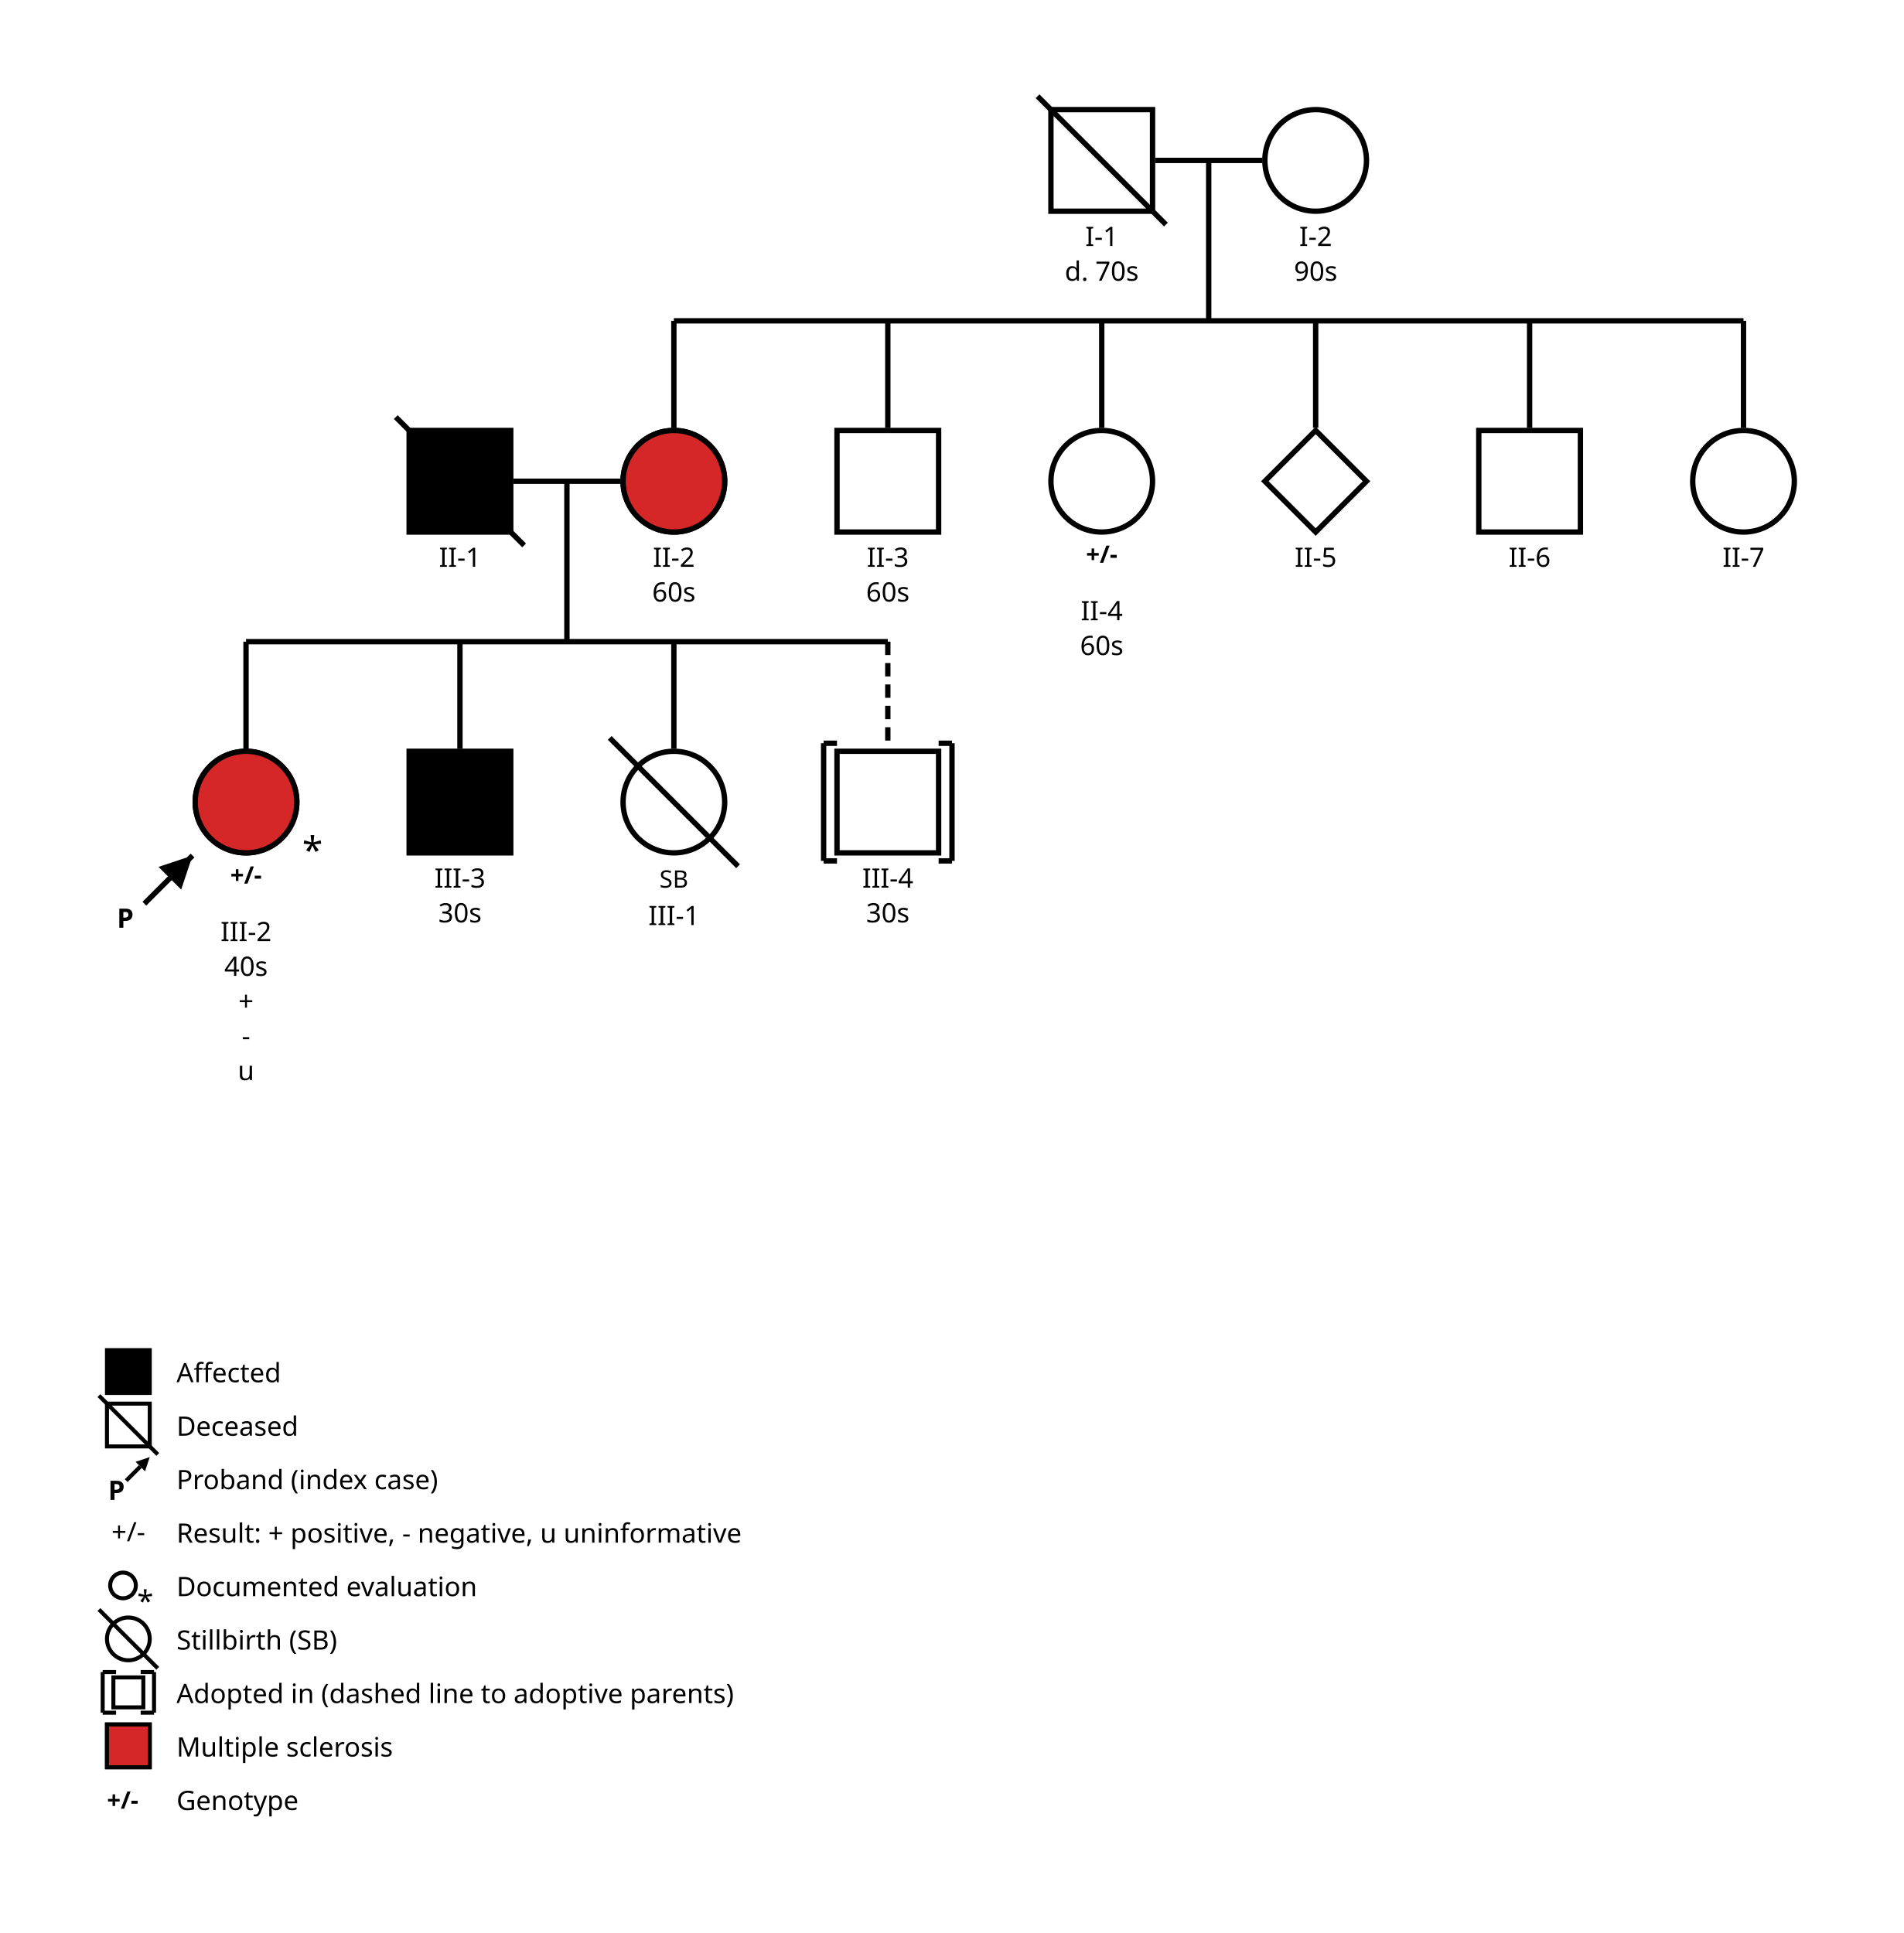
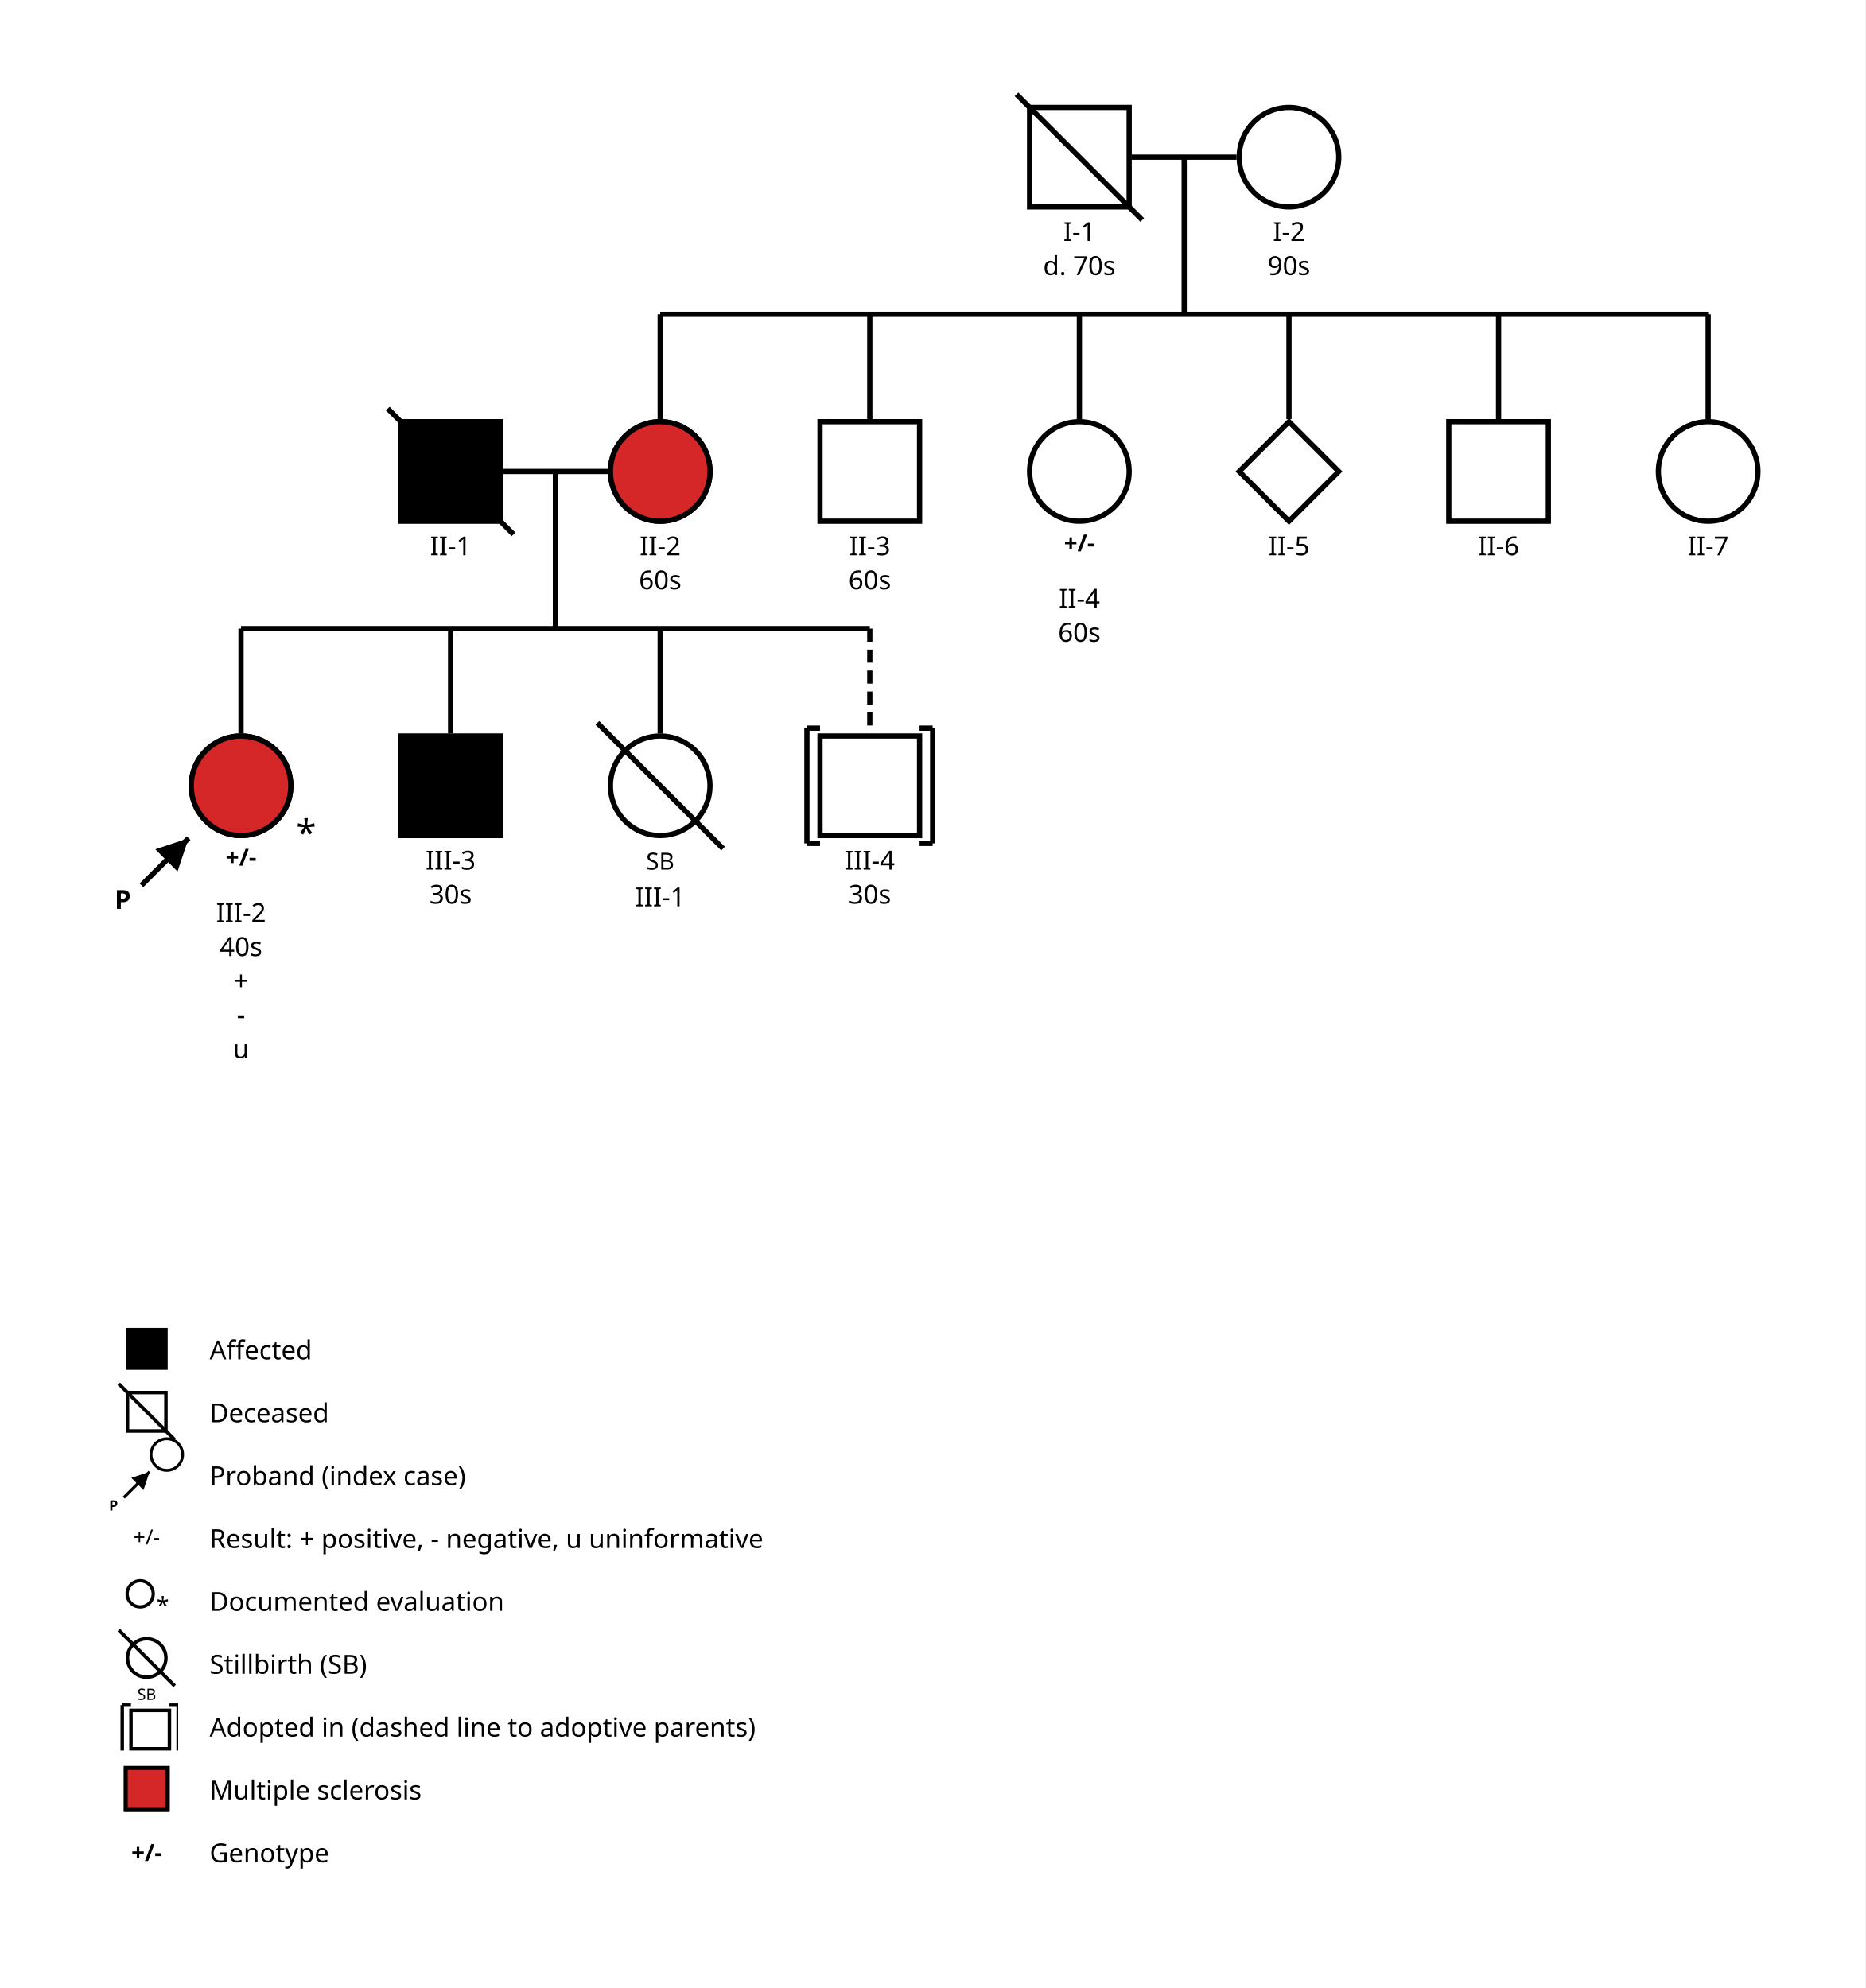
- <svg xmlns="http://www.w3.org/2000/svg" width="712" height="723" viewBox="0 0 712 723">
+ <svg xmlns="http://www.w3.org/2000/svg" width="712" height="759" viewBox="0 0 712 759">
  <defs>
    <marker id="proband-arrowhead" markerWidth="6" markerHeight="6" refX="6" refY="3" orient="auto">
      <path d="M 0 0 L 6 3 L 0 6 Z" fill="black" />
    </marker>
  </defs>
-   <rect width="712" height="723" fill="white" />
+   <rect width="712" height="759" fill="white" />
  <g transform="translate(92 60)">
    <g class="couple-lines">
      <path d="M 340 0 L 380 0" stroke="black" stroke-width="2" fill="none" />
      <path d="M 100 120 L 140 120" stroke="black" stroke-width="2" fill="none" />
    </g>
    <g class="sibship-lines">
      <path d="M 360 0 L 360 60 M 160 60 L 560 60 M 160 60 L 160 100 M 240 60 L 240 100 M 320 60 L 320 100 M 400 60 L 400 100 M 480 60 L 480 100 M 560 60 L 560 100" stroke="black" stroke-width="2" fill="none" />
      <path d="M 120 120 L 120 180 M 0 180 L 240 180 M 0 180 L 0 220 M 80 180 L 80 220 M 160 180 L 160 220" stroke="black" stroke-width="2" fill="none" />
      <path d="M 240 180 L 240 220" stroke="black" stroke-width="2" fill="none" stroke-dasharray="5 3" />
    </g>
    <g class="assisted-lines">
</g>
    <g class="duplicate-arcs">
</g>
    <g class="symbols">
      <g transform="translate(320 0)">
        <g transform="translate(-20 -20)">
          <g>
            <g>
              <rect x="1" y="1" width="38" height="38" stroke="black" stroke-width="2" fill="white" />
            </g>
          </g>
          <line x1="-4" y1="-4" x2="44" y2="44" stroke="black" stroke-width="2" />
        </g>
      </g>
      <g transform="translate(400 0)">
        <g transform="translate(-20 -20)">
          <g>
            <g>
              <circle cx="20" cy="20" r="19" stroke="black" stroke-width="2" fill="white" />
            </g>
          </g>
        </g>
      </g>
      <g transform="translate(80 120)">
        <g transform="translate(-20 -20)">
          <g>
            <g>
              <rect x="1" y="1" width="38" height="38" stroke="black" stroke-width="2" fill="black" />
            </g>
          </g>
          <line x1="-4" y1="-4" x2="44" y2="44" stroke="black" stroke-width="2" />
        </g>
      </g>
      <g transform="translate(160 120)">
        <g transform="translate(-20 -20)">
          <g>
            <g>
              <clipPath id="symbol-clip-1-1">
                <circle cx="20" cy="20" r="19" />
              </clipPath>
              <circle cx="20" cy="20" r="19" stroke="black" stroke-width="2" fill="white" />
              <g clip-path="url(#symbol-clip-1-1)">
                <g>
                  <g data-tag-fill="solid">
                    <path d="M -20 20 A 40 40 0 1 1 60 20 A 40 40 0 1 1 -20 20 Z" fill="#d62728" />
                  </g>
                </g>
              </g>
              <circle cx="20" cy="20" r="19" stroke="black" stroke-width="2" fill="none" />
            </g>
          </g>
        </g>
      </g>
      <g transform="translate(240 120)">
        <g transform="translate(-20 -20)">
          <g>
            <g>
              <rect x="1" y="1" width="38" height="38" stroke="black" stroke-width="2" fill="white" />
            </g>
          </g>
        </g>
      </g>
      <g transform="translate(320 120)">
        <g transform="translate(-20 -20)">
          <g>
            <g>
              <circle cx="20" cy="20" r="19" stroke="black" stroke-width="2" fill="white" />
            </g>
          </g>
          <g>
            <text x="20" y="50.5" text-anchor="middle" font-family="sans-serif" font-size="9" font-weight="bold" fill="#000000">+/-</text>
          </g>
        </g>
      </g>
      <g transform="translate(400 120)">
        <g transform="translate(-20 -20)">
          <g>
            <g>
              <polygon points="20,1 39,20 20,39 1,20" stroke="black" stroke-width="2" fill="white" />
            </g>
          </g>
        </g>
      </g>
      <g transform="translate(480 120)">
        <g transform="translate(-20 -20)">
          <g>
            <g>
              <rect x="1" y="1" width="38" height="38" stroke="black" stroke-width="2" fill="white" />
            </g>
          </g>
        </g>
      </g>
      <g transform="translate(560 120)">
        <g transform="translate(-20 -20)">
          <g>
            <g>
              <circle cx="20" cy="20" r="19" stroke="black" stroke-width="2" fill="white" />
            </g>
          </g>
        </g>
      </g>
      <g transform="translate(0 240)">
        <g transform="translate(-20 -20)">
          <g>
            <g>
              <clipPath id="symbol-clip-2-0">
                <circle cx="20" cy="20" r="19" />
              </clipPath>
              <circle cx="20" cy="20" r="19" stroke="black" stroke-width="2" fill="white" />
              <g clip-path="url(#symbol-clip-2-0)">
                <g>
                  <g data-tag-fill="solid">
                    <path d="M -20 20 A 40 40 0 1 1 60 20 A 40 40 0 1 1 -20 20 Z" fill="#d62728" />
                  </g>
                </g>
              </g>
              <circle cx="20" cy="20" r="19" stroke="black" stroke-width="2" fill="none" />
            </g>
          </g>
          <g data-arrow="proband">
            <line x1="-18" y1="58" x2="0" y2="40" stroke="black" stroke-width="2" marker-end="url(#proband-arrowhead)" />
            <rect x="-30" y="58" width="8.5" height="10" fill="white" />
            <text data-proband-letter="true" x="-22" y="67" text-anchor="end" font-family="sans-serif" font-size="10" font-weight="bold" fill="black" style="user-select:none">P</text>
          </g>
          <text data-documented-evaluation="true" x="41" y="43" font-family="sans-serif" font-size="14" fill="black" style="user-select:none">*</text>
          <g>
            <text x="20" y="50.5" text-anchor="middle" font-family="sans-serif" font-size="9" font-weight="bold" fill="#000000">+/-</text>
          </g>
        </g>
      </g>
      <g transform="translate(80 240)">
        <g transform="translate(-20 -20)">
          <g>
            <g>
              <rect x="1" y="1" width="38" height="38" stroke="black" stroke-width="2" fill="black" />
            </g>
          </g>
        </g>
      </g>
      <g transform="translate(160 240)">
        <g transform="translate(-20 -20)">
          <g>
            <g>
              <circle cx="20" cy="20" r="19" stroke="black" stroke-width="2" fill="white" />
            </g>
            <g>
              <line x1="-4" y1="-4" x2="44" y2="44" stroke="black" stroke-width="2" />
            </g>
            <text x="20" y="52" text-anchor="middle" font-family="sans-serif" font-size="9" fill="black" style="pointer-events:none;user-select:none">SB</text>
          </g>
        </g>
      </g>
      <g transform="translate(240 240)">
        <g transform="translate(-20 -20)">
          <g>
            <g data-adopted="in">
              <line x1="-4" y1="-2" x2="-4" y2="42" stroke="black" stroke-width="2" />
              <line x1="-4" y1="-2" x2="1" y2="-2" stroke="black" stroke-width="2" />
              <line x1="-4" y1="42" x2="1" y2="42" stroke="black" stroke-width="2" />
              <line x1="44" y1="-2" x2="44" y2="42" stroke="black" stroke-width="2" />
              <line x1="44" y1="-2" x2="39" y2="-2" stroke="black" stroke-width="2" />
              <line x1="44" y1="42" x2="39" y2="42" stroke="black" stroke-width="2" />
            </g>
            <g>
              <rect x="1" y="1" width="38" height="38" stroke="black" stroke-width="2" fill="white" />
            </g>
          </g>
        </g>
      </g>
    </g>
    <g class="labels">
      <g transform="translate(300 -20)">
        <g transform="translate(20 20)" style="user-select:none">
          <g data-name-label="true" pointer-events="none">
            <text x="0" y="32" text-anchor="middle" font-family="sans-serif" font-size="10" fill="black">I-1</text>
          </g>
          <g data-detail-label="true" pointer-events="none">
            <text x="0" y="45" text-anchor="middle" font-family="sans-serif" font-size="10" fill="black">d. 70s</text>
          </g>
        </g>
      </g>
      <g transform="translate(380 -20)">
        <g transform="translate(20 20)" style="user-select:none">
          <g data-name-label="true" pointer-events="none">
            <text x="0" y="32" text-anchor="middle" font-family="sans-serif" font-size="10" fill="black">I-2</text>
          </g>
          <g data-detail-label="true" pointer-events="none">
            <text x="0" y="45" text-anchor="middle" font-family="sans-serif" font-size="10" fill="black">90s</text>
          </g>
        </g>
      </g>
      <g transform="translate(60 100)">
        <g transform="translate(20 20)" style="user-select:none">
          <g data-name-label="true" pointer-events="none">
            <text x="0" y="32" text-anchor="middle" font-family="sans-serif" font-size="10" fill="black">II-1</text>
          </g>
        </g>
      </g>
      <g transform="translate(140 100)">
        <g transform="translate(20 20)" style="user-select:none">
          <g data-name-label="true" pointer-events="none">
            <text x="0" y="32" text-anchor="middle" font-family="sans-serif" font-size="10" fill="black">II-2</text>
          </g>
          <g data-detail-label="true" pointer-events="none">
            <text x="0" y="45" text-anchor="middle" font-family="sans-serif" font-size="10" fill="black">60s</text>
          </g>
        </g>
      </g>
      <g transform="translate(220 100)">
        <g transform="translate(20 20)" style="user-select:none">
          <g data-name-label="true" pointer-events="none">
            <text x="0" y="32" text-anchor="middle" font-family="sans-serif" font-size="10" fill="black">II-3</text>
          </g>
          <g data-detail-label="true" pointer-events="none">
            <text x="0" y="45" text-anchor="middle" font-family="sans-serif" font-size="10" fill="black">60s</text>
          </g>
        </g>
      </g>
      <g transform="translate(300 100)">
        <g transform="translate(20 20)" style="user-select:none">
          <g data-name-label="true" pointer-events="none">
            <text x="0" y="52" text-anchor="middle" font-family="sans-serif" font-size="10" fill="black">II-4</text>
          </g>
          <g data-detail-label="true" pointer-events="none">
            <text x="0" y="65" text-anchor="middle" font-family="sans-serif" font-size="10" fill="black">60s</text>
          </g>
        </g>
      </g>
      <g transform="translate(380 100)">
        <g transform="translate(20 20)" style="user-select:none">
          <g data-name-label="true" pointer-events="none">
            <text x="0" y="32" text-anchor="middle" font-family="sans-serif" font-size="10" fill="black">II-5</text>
          </g>
        </g>
      </g>
      <g transform="translate(460 100)">
        <g transform="translate(20 20)" style="user-select:none">
          <g data-name-label="true" pointer-events="none">
            <text x="0" y="32" text-anchor="middle" font-family="sans-serif" font-size="10" fill="black">II-6</text>
          </g>
        </g>
      </g>
      <g transform="translate(540 100)">
        <g transform="translate(20 20)" style="user-select:none">
          <g data-name-label="true" pointer-events="none">
            <text x="0" y="32" text-anchor="middle" font-family="sans-serif" font-size="10" fill="black">II-7</text>
          </g>
        </g>
      </g>
      <g transform="translate(-20 220)">
        <g transform="translate(20 20)" style="user-select:none">
          <g data-name-label="true" pointer-events="none">
            <text x="0" y="52" text-anchor="middle" font-family="sans-serif" font-size="10" fill="black">III-2</text>
          </g>
          <g data-detail-label="true" pointer-events="none">
            <rect x="-10.7" y="55" width="21.4" height="52" fill="white" />
            <text x="0" y="65" text-anchor="middle" font-family="sans-serif" font-size="10" fill="black">40s</text>
            <text x="0" y="78" text-anchor="middle" font-family="sans-serif" font-size="10" fill="black">+</text>
            <text x="0" y="91" text-anchor="middle" font-family="sans-serif" font-size="10" fill="black">-</text>
            <text x="0" y="104" text-anchor="middle" font-family="sans-serif" font-size="10" fill="black">u</text>
          </g>
        </g>
      </g>
      <g transform="translate(60 220)">
        <g transform="translate(20 20)" style="user-select:none">
          <g data-name-label="true" pointer-events="none">
            <text x="0" y="32" text-anchor="middle" font-family="sans-serif" font-size="10" fill="black">III-3</text>
          </g>
          <g data-detail-label="true" pointer-events="none">
            <text x="0" y="45" text-anchor="middle" font-family="sans-serif" font-size="10" fill="black">30s</text>
          </g>
        </g>
      </g>
      <g transform="translate(140 220)">
        <g transform="translate(20 20)" style="user-select:none">
          <g data-name-label="true" pointer-events="none">
            <text x="0" y="46" text-anchor="middle" font-family="sans-serif" font-size="10" fill="black">III-1</text>
          </g>
        </g>
      </g>
      <g transform="translate(220 220)">
        <g transform="translate(20 20)" style="user-select:none">
          <g data-name-label="true" pointer-events="none">
            <text x="0" y="32" text-anchor="middle" font-family="sans-serif" font-size="10" fill="black">III-4</text>
          </g>
          <g data-detail-label="true" pointer-events="none">
            <text x="0" y="45" text-anchor="middle" font-family="sans-serif" font-size="10" fill="black">30s</text>
          </g>
        </g>
      </g>
    </g>
    <g class="consanguinity-labels">
</g>
  </g>
  <g class="pedigree-key" transform="translate(0 503)">
-     <rect x="40" y="2" width="16" height="16" fill="black" stroke="black" stroke-width="1.5" />
-     <text x="66" y="14" font-family="sans-serif" font-size="10" fill="black">Affected</text>
-     <rect x="40" y="22" width="16" height="16" fill="white" stroke="black" stroke-width="1.5" />
-     <line x1="37" y1="19" x2="59" y2="41" stroke="black" stroke-width="1.5" />
-     <text x="66" y="34" font-family="sans-serif" font-size="10" fill="black">Deceased</text>
-     <line x1="47.2" y1="50.8" x2="52.46" y2="45.54" stroke="black" stroke-width="1.5" />
-     <polygon points="56,42 54.23,47.3 50.7,43.77" fill="black" />
-     <text x="46.7" y="58" text-anchor="end" font-family="sans-serif" font-size="10" font-weight="bold" fill="black">P</text>
-     <text x="66" y="54" font-family="sans-serif" font-size="10" fill="black">Proband (index case)</text>
-     <text x="48" y="73.5" text-anchor="middle" font-family="sans-serif" font-size="10" fill="black">+/-</text>
-     <text x="66" y="74" font-family="sans-serif" font-size="10" fill="black">Result: + positive, - negative, u uninformative</text>
-     <circle cx="46" cy="90" r="4.8" fill="white" stroke="black" stroke-width="1.5" />
-     <text x="51.3" y="99.8" font-family="sans-serif" font-size="11" fill="black">*</text>
-     <text x="66" y="94" font-family="sans-serif" font-size="10" fill="black">Documented evaluation</text>
-     <circle cx="48" cy="110" r="8" fill="white" stroke="black" stroke-width="1.5" />
-     <line x1="37" y1="99" x2="59" y2="121" stroke="black" stroke-width="1.5" />
-     <text x="66" y="114" font-family="sans-serif" font-size="10" fill="black">Stillbirth (SB)</text>
-     <line x1="38.4" y1="122.4" x2="38.4" y2="137.6" stroke="black" stroke-width="1.5" />
-     <line x1="38.4" y1="122.4" x2="43.4" y2="122.4" stroke="black" stroke-width="1.5" />
-     <line x1="38.4" y1="137.6" x2="43.4" y2="137.6" stroke="black" stroke-width="1.5" />
-     <line x1="57.6" y1="122.4" x2="57.6" y2="137.6" stroke="black" stroke-width="1.5" />
-     <line x1="57.6" y1="122.4" x2="52.6" y2="122.4" stroke="black" stroke-width="1.5" />
-     <line x1="57.6" y1="137.6" x2="52.6" y2="137.6" stroke="black" stroke-width="1.5" />
-     <rect x="42.4" y="124.4" width="11.2" height="11.2" fill="white" stroke="black" stroke-width="1.5" />
-     <text x="66" y="134" font-family="sans-serif" font-size="10" fill="black">Adopted in (dashed line to adoptive parents)</text>
-     <clipPath id="legend-clip-ms">
-       <rect x="40" y="142" width="16" height="16" />
-     </clipPath>
-     <rect x="40" y="142" width="16" height="16" fill="white" stroke="black" stroke-width="1.5" />
-     <path d="M 32 150 A 16 16 0 1 1 64 150 A 16 16 0 1 1 32 150 Z" fill="#d62728" clip-path="url(#legend-clip-ms)" />
-     <rect x="40" y="142" width="16" height="16" fill="none" stroke="black" stroke-width="1.5" />
-     <text x="66" y="154" font-family="sans-serif" font-size="10" fill="black">Multiple sclerosis</text>
-     <text x="40" y="173.5" font-family="sans-serif" font-size="9" font-weight="bold" fill="#000000">+/-</text>
-     <text x="66" y="174" font-family="sans-serif" font-size="10" fill="black">Genotype</text>
+     <g transform="translate(56 12) scale(0.667) translate(-14 -14)">
+       <svg width="28" height="28" viewBox="-2 -2 28 28">
+         <rect x="1" y="1" width="22" height="22" stroke="black" stroke-width="2" fill="black" />
+       </svg>
+     </g>
+     <text x="80" y="16" font-family="sans-serif" font-size="10" fill="black">Affected</text>
+     <g transform="translate(56 36) scale(0.667) translate(-18 -18)">
+       <svg width="36" height="36" viewBox="-6 -6 36 36">
+         <rect x="1" y="1" width="22" height="22" stroke="black" stroke-width="2" fill="white" />
+         <line x1="-4" y1="-4" x2="28" y2="28" stroke="black" stroke-width="2" />
+       </svg>
+     </g>
+     <text x="80" y="40" font-family="sans-serif" font-size="10" fill="black">Deceased</text>
+     <g transform="translate(56 60) scale(0.667) translate(-23 -23)">
+       <svg width="46" height="46" viewBox="-30 -2 56 56">
+         <defs>
+           <marker id="legend-arrowhead" markerWidth="6" markerHeight="6" refX="6" refY="3" orient="auto">
+             <polygon points="0 0, 6 3, 0 6" fill="black" />
+           </marker>
+         </defs>
+         <circle cx="12" cy="12" r="11" stroke="black" stroke-width="2" fill="white" />
+         <g data-arrow="proband">
+           <line x1="-18" y1="42" x2="0" y2="24" stroke="black" stroke-width="2" marker-end="url(#legend-arrowhead)" />
+           <rect x="-30" y="42" width="8.5" height="10" fill="white" />
+           <text data-proband-letter="true" x="-22" y="51" text-anchor="end" font-family="sans-serif" font-size="10" font-weight="bold" fill="black" style="user-select:none">P</text>
+         </g>
+       </svg>
+     </g>
+     <text x="80" y="64" font-family="sans-serif" font-size="10" fill="black">Proband (index case)</text>
+     <g transform="translate(56 84) scale(0.667) translate(-14 -14)">
+       <svg width="28" height="28" viewBox="0 0 28 28">
+         <text x="14" y="18" text-anchor="middle" font-family="sans-serif" font-size="12" fill="black">+/-</text>
+       </svg>
+     </g>
+     <text x="80" y="88" font-family="sans-serif" font-size="10" fill="black">Result: + positive, - negative, u uninformative</text>
+     <g transform="translate(56 108) scale(0.667) translate(-14 -14)">
+       <svg width="28" height="28" viewBox="-2 -2 30 30">
+         <g>
+           <g>
+             <circle cx="9" cy="9" r="8" stroke="black" stroke-width="2" fill="white" />
+           </g>
+         </g>
+         <text data-documented-evaluation="true" x="19" y="21" font-family="sans-serif" font-size="14" fill="black" style="user-select:none">*</text>
+       </svg>
+     </g>
+     <text x="80" y="112" font-family="sans-serif" font-size="10" fill="black">Documented evaluation</text>
+     <g transform="translate(56 132) scale(0.667) translate(-18 -21)">
+       <svg width="36" height="42" viewBox="-6 -6 36 42">
+         <g>
+           <g>
+             <circle cx="12" cy="12" r="11" stroke="black" stroke-width="2" fill="white" />
+           </g>
+           <g>
+             <line x1="-4" y1="-4" x2="28" y2="28" stroke="black" stroke-width="2" />
+           </g>
+           <text x="12" y="36" text-anchor="middle" font-family="sans-serif" font-size="9" fill="black" style="pointer-events:none;user-select:none">SB</text>
+         </g>
+       </svg>
+     </g>
+     <text x="80" y="136" font-family="sans-serif" font-size="10" fill="black">Stillbirth (SB)</text>
+     <g transform="translate(56 156) scale(0.667) translate(-18 -14)">
+       <svg width="36" height="28" viewBox="-8 -4 36 28">
+         <g>
+           <g data-adopted="in">
+             <line x1="-4" y1="-2" x2="-4" y2="26" stroke="black" stroke-width="2" />
+             <line x1="-4" y1="-2" x2="1" y2="-2" stroke="black" stroke-width="2" />
+             <line x1="-4" y1="26" x2="1" y2="26" stroke="black" stroke-width="2" />
+             <line x1="28" y1="-2" x2="28" y2="26" stroke="black" stroke-width="2" />
+             <line x1="28" y1="-2" x2="23" y2="-2" stroke="black" stroke-width="2" />
+             <line x1="28" y1="26" x2="23" y2="26" stroke="black" stroke-width="2" />
+           </g>
+           <g>
+             <rect x="1" y="1" width="22" height="22" stroke="black" stroke-width="2" fill="white" />
+           </g>
+         </g>
+       </svg>
+     </g>
+     <text x="80" y="160" font-family="sans-serif" font-size="10" fill="black">Adopted in (dashed line to adoptive parents)</text>
+     <g transform="translate(56 180) scale(1) translate(-14 -14)">
+       <svg width="28" height="28" viewBox="0 0 28 28">
+         <clipPath id="legend-clip-ms">
+           <rect x="6" y="6" width="16" height="16" />
+         </clipPath>
+         <rect x="6" y="6" width="16" height="16" fill="white" stroke="black" stroke-width="1.5" />
+         <g clip-path="url(#legend-clip-ms)">
+           <g data-tag-fill="solid">
+             <path d="M -2 14 A 16 16 0 1 1 30 14 A 16 16 0 1 1 -2 14 Z" fill="#d62728" />
+           </g>
+         </g>
+         <rect x="6" y="6" width="16" height="16" fill="none" stroke="black" stroke-width="1.5" />
+       </svg>
+     </g>
+     <text x="80" y="184" font-family="sans-serif" font-size="10" fill="black">Multiple sclerosis</text>
+     <g transform="translate(56 204) scale(1) translate(-20 -14)">
+       <svg width="40" height="28" viewBox="0 0 40 28">
+         <text x="20" y="17.5" text-anchor="middle" font-family="sans-serif" font-size="9" font-weight="bold" fill="#000000">+/-</text>
+       </svg>
+     </g>
+     <text x="80" y="208" font-family="sans-serif" font-size="10" fill="black">Genotype</text>
  </g>
</svg>
